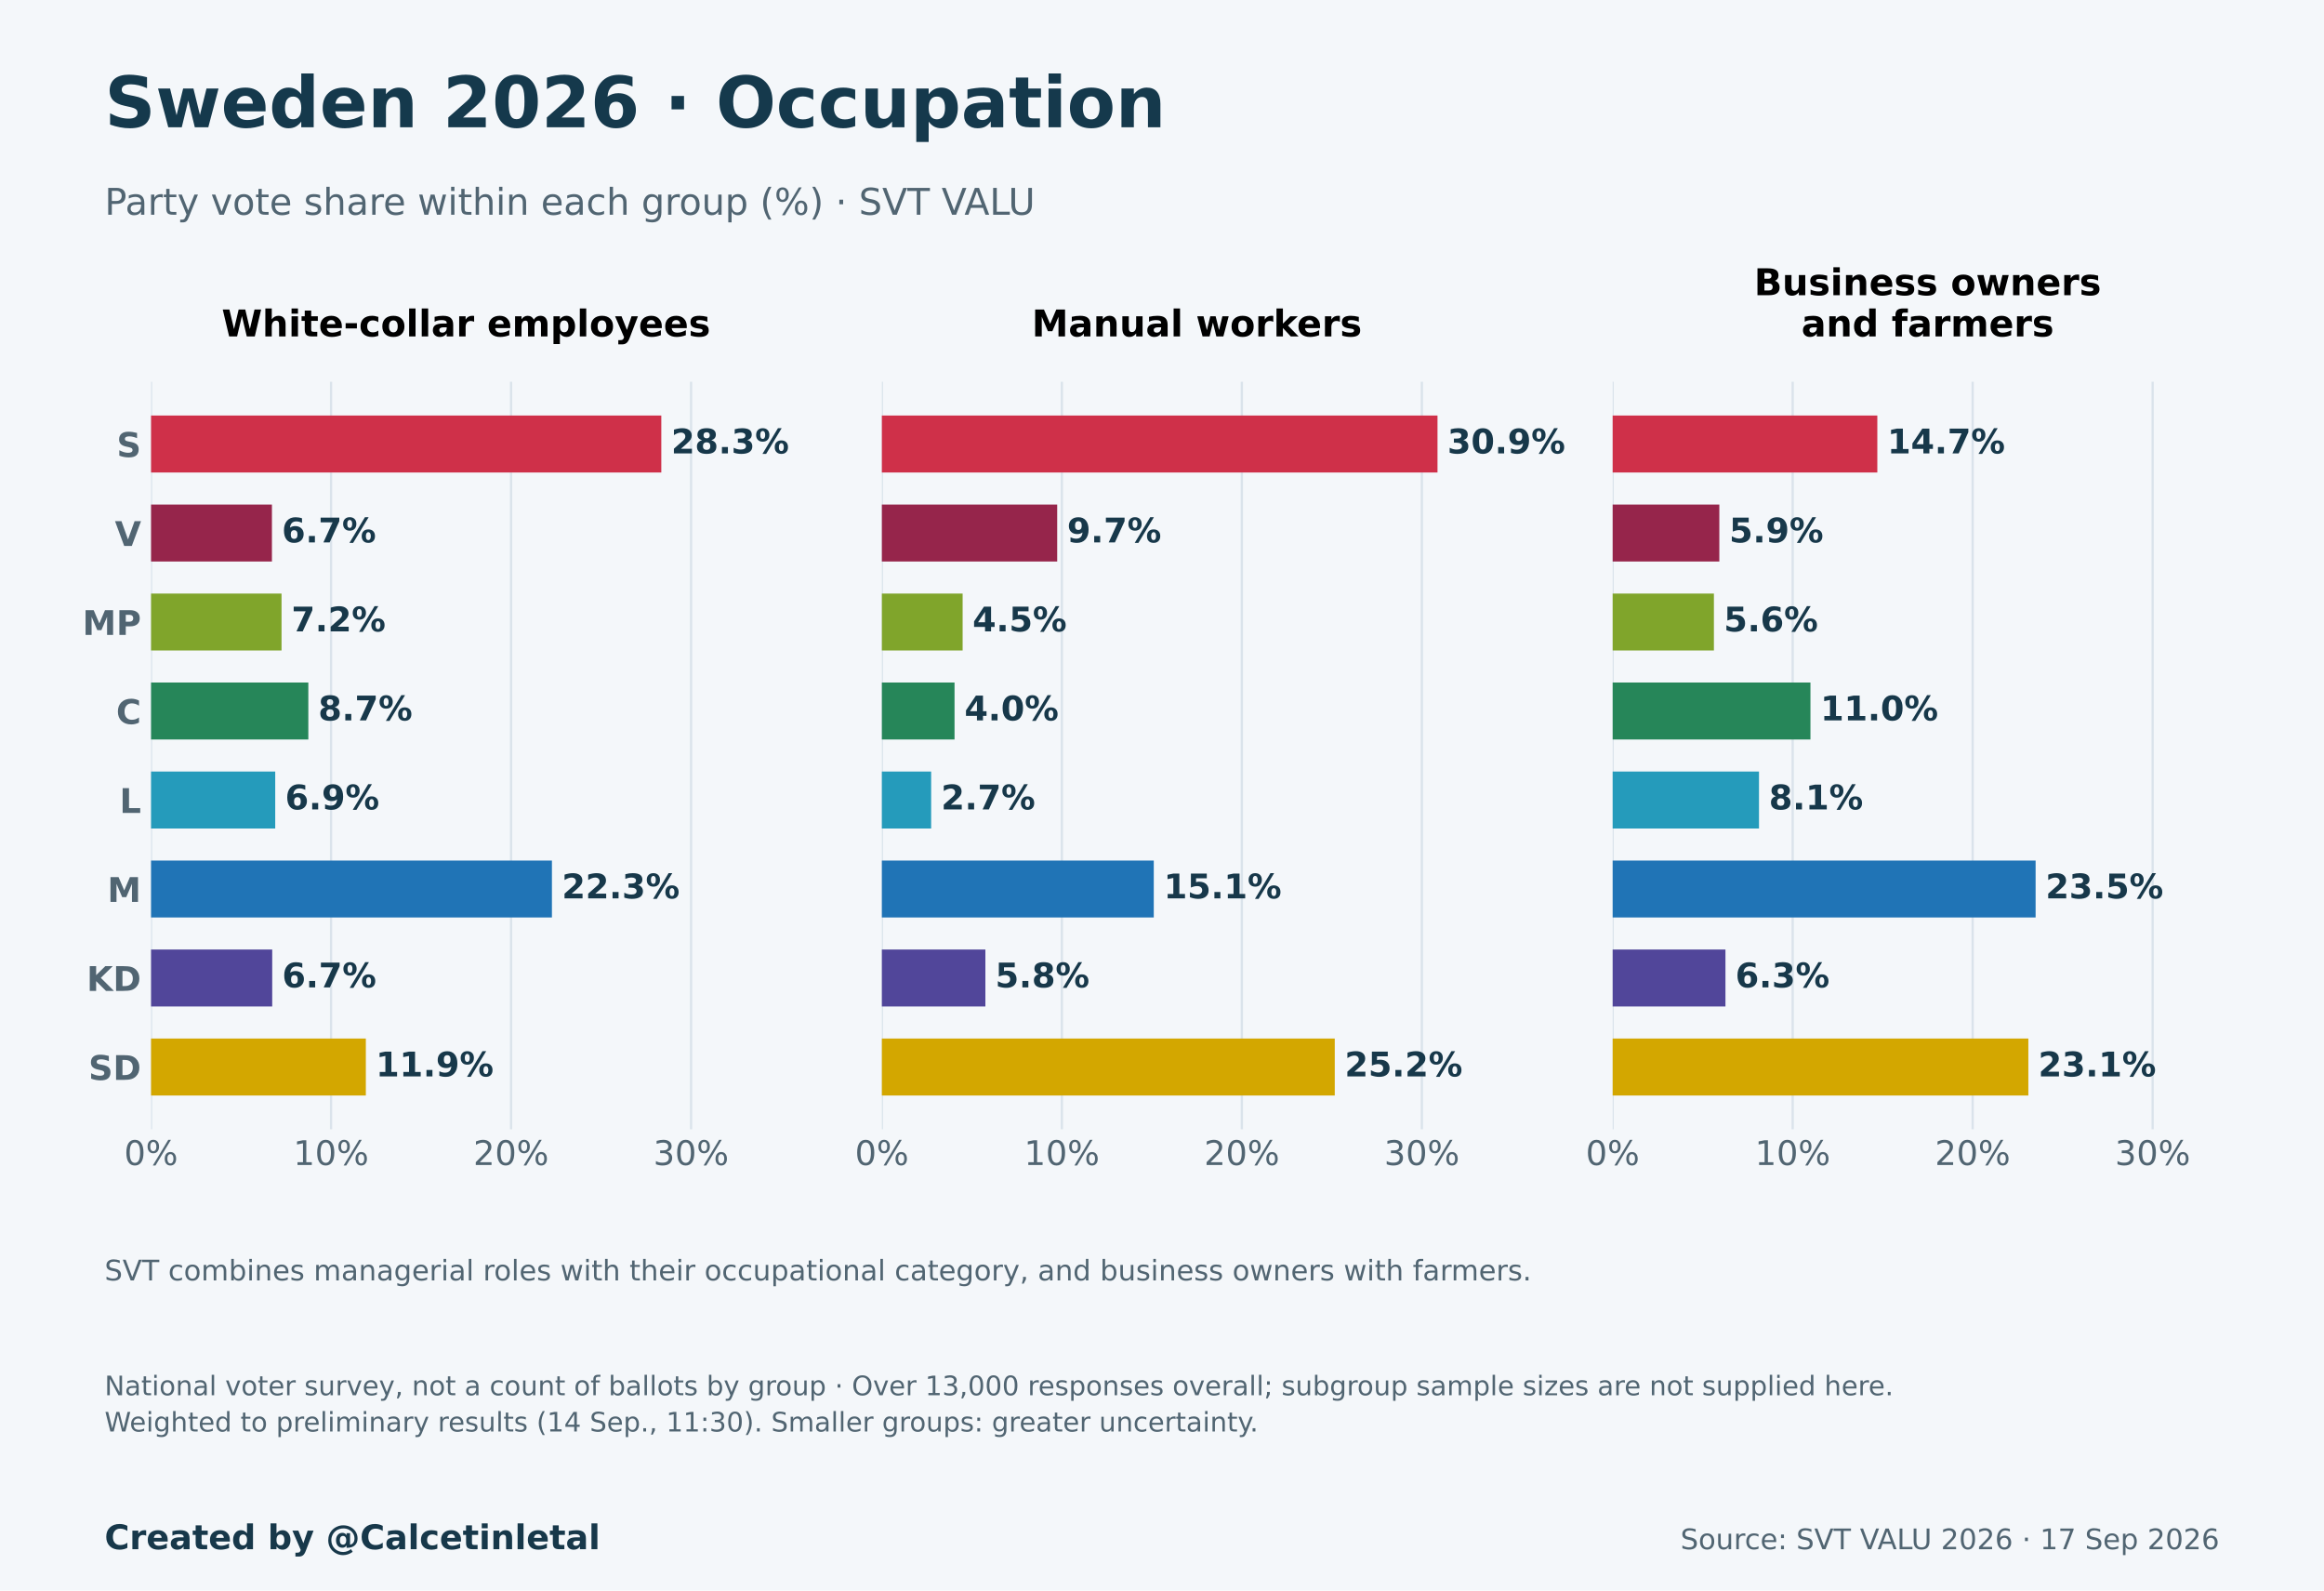
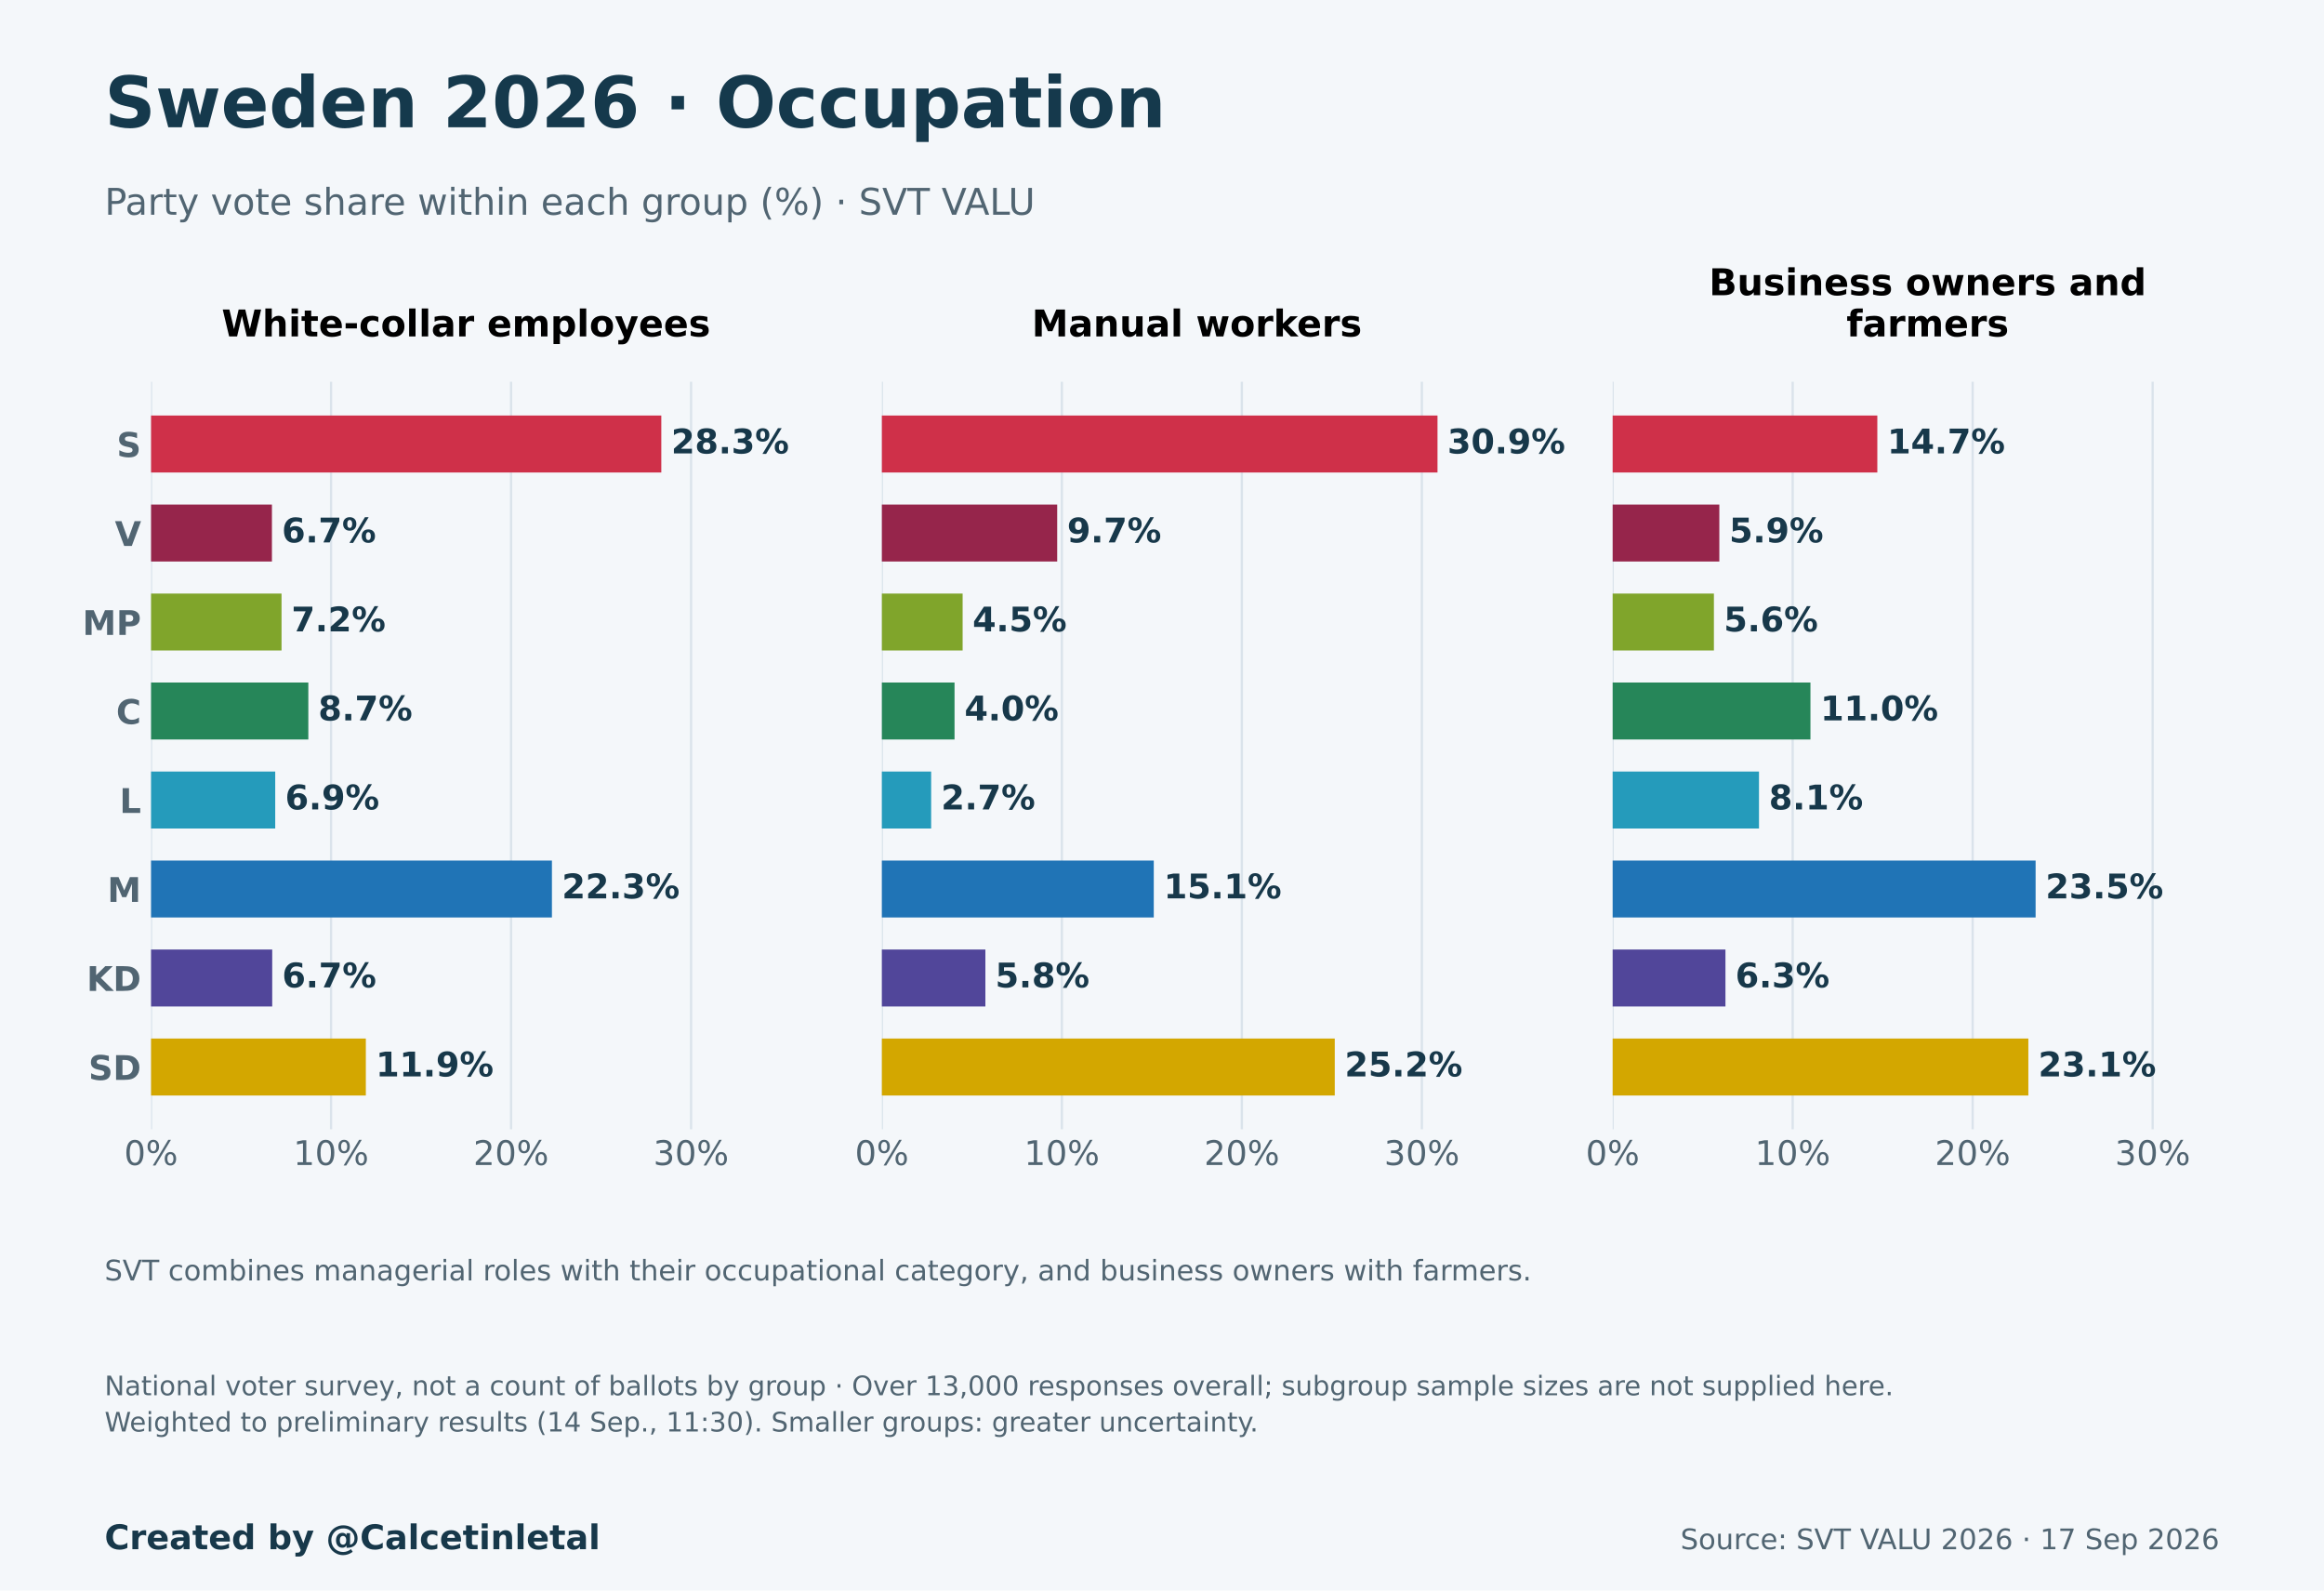
<svg xmlns="http://www.w3.org/2000/svg" xmlns:xlink="http://www.w3.org/1999/xlink" width="820.8pt" height="561.6pt" viewBox="0 0 820.8 561.6" version="1.1">
  <defs>
    <style type="text/css">*{stroke-linejoin: round; stroke-linecap: butt}</style>
  </defs>
  <g id="figure_1">
    <g id="patch_1">
      <path d="M 0 561.6 L 820.8 561.6 L 820.8 0 L 0 0 z " style="fill: #f4f7fa" />
    </g>
    <g id="axes_1">
      <g id="patch_2">
        <path d="M 53.352 398.736 L 275.858 398.736 L 275.858 134.784 L 53.352 134.784 z " style="fill: #f4f7fa" />
      </g>
      <g id="matplotlib.axis_1">
        <g id="xtick_1">
          <g id="line2d_1">
-             <path d="M 53.352 398.736 L 53.352 134.784 " clip-path="url(#p8a2e316f20)" style="fill: none; stroke: #dae3eb; stroke-width: 0.8; stroke-linecap: square" />
+             <path d="M 53.352 398.736 L 53.352 134.784 " clip-path="url(#p9bceb6de46)" style="fill: none; stroke: #dae3eb; stroke-width: 0.8; stroke-linecap: square" />
          </g>
          <g id="line2d_2" />
          <g id="text_1">
            <text style="font-size: 12px; font-family: 'DejaVu Sans'; text-anchor: middle; fill: #516572" x="53.352" y="411.354" transform="rotate(-0 53.352 411.3541)">0%</text>
          </g>
        </g>
        <g id="xtick_2">
          <g id="line2d_3">
-             <path d="M 116.925 398.736 L 116.925 134.784 " clip-path="url(#p8a2e316f20)" style="fill: none; stroke: #dae3eb; stroke-width: 0.8; stroke-linecap: square" />
+             <path d="M 116.925 398.736 L 116.925 134.784 " clip-path="url(#p9bceb6de46)" style="fill: none; stroke: #dae3eb; stroke-width: 0.8; stroke-linecap: square" />
          </g>
          <g id="line2d_4" />
          <g id="text_2">
            <text style="font-size: 12px; font-family: 'DejaVu Sans'; text-anchor: middle; fill: #516572" x="116.925" y="411.354" transform="rotate(-0 116.9252 411.3541)">10%</text>
          </g>
        </g>
        <g id="xtick_3">
          <g id="line2d_5">
-             <path d="M 180.498 398.736 L 180.498 134.784 " clip-path="url(#p8a2e316f20)" style="fill: none; stroke: #dae3eb; stroke-width: 0.8; stroke-linecap: square" />
+             <path d="M 180.498 398.736 L 180.498 134.784 " clip-path="url(#p9bceb6de46)" style="fill: none; stroke: #dae3eb; stroke-width: 0.8; stroke-linecap: square" />
          </g>
          <g id="line2d_6" />
          <g id="text_3">
            <text style="font-size: 12px; font-family: 'DejaVu Sans'; text-anchor: middle; fill: #516572" x="180.498" y="411.354" transform="rotate(-0 180.4983 411.3541)">20%</text>
          </g>
        </g>
        <g id="xtick_4">
          <g id="line2d_7">
-             <path d="M 244.071 398.736 L 244.071 134.784 " clip-path="url(#p8a2e316f20)" style="fill: none; stroke: #dae3eb; stroke-width: 0.8; stroke-linecap: square" />
+             <path d="M 244.071 398.736 L 244.071 134.784 " clip-path="url(#p9bceb6de46)" style="fill: none; stroke: #dae3eb; stroke-width: 0.8; stroke-linecap: square" />
          </g>
          <g id="line2d_8" />
          <g id="text_4">
            <text style="font-size: 12px; font-family: 'DejaVu Sans'; text-anchor: middle; fill: #516572" x="244.071" y="411.354" transform="rotate(-0 244.0714 411.3541)">30%</text>
          </g>
        </g>
      </g>
      <g id="matplotlib.axis_2">
        <g id="ytick_1">
          <g id="line2d_9" />
          <g id="text_5">
            <text style="font-weight: 700; font-size: 12px; font-family: 'DejaVu Sans'; text-anchor: end; fill: #516572" x="49.852" y="161.339" transform="rotate(-0 49.852 161.3391)">S</text>
          </g>
        </g>
        <g id="ytick_2">
          <g id="line2d_10" />
          <g id="text_6">
            <text style="font-weight: 700; font-size: 12px; font-family: 'DejaVu Sans'; text-anchor: end; fill: #516572" x="49.852" y="192.762" transform="rotate(-0 49.852 192.7619)">V</text>
          </g>
        </g>
        <g id="ytick_3">
          <g id="line2d_11" />
          <g id="text_7">
            <text style="font-weight: 700; font-size: 12px; font-family: 'DejaVu Sans'; text-anchor: end; fill: #516572" x="49.852" y="224.185" transform="rotate(-0 49.852 224.1848)">MP</text>
          </g>
        </g>
        <g id="ytick_4">
          <g id="line2d_12" />
          <g id="text_8">
            <text style="font-weight: 700; font-size: 12px; font-family: 'DejaVu Sans'; text-anchor: end; fill: #516572" x="49.852" y="255.608" transform="rotate(-0 49.852 255.6076)">C</text>
          </g>
        </g>
        <g id="ytick_5">
          <g id="line2d_13" />
          <g id="text_9">
            <text style="font-weight: 700; font-size: 12px; font-family: 'DejaVu Sans'; text-anchor: end; fill: #516572" x="49.852" y="287.03" transform="rotate(-0 49.852 287.0305)">L</text>
          </g>
        </g>
        <g id="ytick_6">
          <g id="line2d_14" />
          <g id="text_10">
            <text style="font-weight: 700; font-size: 12px; font-family: 'DejaVu Sans'; text-anchor: end; fill: #516572" x="49.852" y="318.453" transform="rotate(-0 49.852 318.4533)">M</text>
          </g>
        </g>
        <g id="ytick_7">
          <g id="line2d_15" />
          <g id="text_11">
            <text style="font-weight: 700; font-size: 12px; font-family: 'DejaVu Sans'; text-anchor: end; fill: #516572" x="49.852" y="349.876" transform="rotate(-0 49.852 349.8762)">KD</text>
          </g>
        </g>
        <g id="ytick_8">
          <g id="line2d_16" />
          <g id="text_12">
            <text style="font-weight: 700; font-size: 12px; font-family: 'DejaVu Sans'; text-anchor: end; fill: #516572" x="49.852" y="381.299" transform="rotate(-0 49.852 381.2991)">SD</text>
          </g>
        </g>
      </g>
      <g id="patch_3">
-         <path d="M 53.352 146.725 L 233.564 146.725 L 233.564 166.835 L 53.352 166.835 z " clip-path="url(#p8a2e316f20)" style="fill: #cf3049" />
+         <path d="M 53.352 146.725 L 233.564 146.725 L 233.564 166.835 L 53.352 166.835 z " clip-path="url(#p9bceb6de46)" style="fill: #cf3049" />
      </g>
      <g id="patch_4">
-         <path d="M 53.352 178.148 L 96.044 178.148 L 96.044 198.258 L 53.352 198.258 z " clip-path="url(#p8a2e316f20)" style="fill: #96254b" />
+         <path d="M 53.352 178.148 L 96.044 178.148 L 96.044 198.258 L 53.352 198.258 z " clip-path="url(#p9bceb6de46)" style="fill: #96254b" />
      </g>
      <g id="patch_5">
-         <path d="M 53.352 209.57 L 99.434 209.57 L 99.434 229.681 L 53.352 229.681 z " clip-path="url(#p8a2e316f20)" style="fill: #80a52b" />
+         <path d="M 53.352 209.57 L 99.434 209.57 L 99.434 229.681 L 53.352 229.681 z " clip-path="url(#p9bceb6de46)" style="fill: #80a52b" />
      </g>
      <g id="patch_6">
-         <path d="M 53.352 240.993 L 108.898 240.993 L 108.898 261.104 L 53.352 261.104 z " clip-path="url(#p8a2e316f20)" style="fill: #268659" />
+         <path d="M 53.352 240.993 L 108.898 240.993 L 108.898 261.104 L 53.352 261.104 z " clip-path="url(#p9bceb6de46)" style="fill: #268659" />
      </g>
      <g id="patch_7">
-         <path d="M 53.352 272.416 L 97.202 272.416 L 97.202 292.527 L 53.352 292.527 z " clip-path="url(#p8a2e316f20)" style="fill: #259bbb" />
+         <path d="M 53.352 272.416 L 97.202 272.416 L 97.202 292.527 L 53.352 292.527 z " clip-path="url(#p9bceb6de46)" style="fill: #259bbb" />
      </g>
      <g id="patch_8">
-         <path d="M 53.352 303.839 L 194.933 303.839 L 194.933 323.95 L 53.352 323.95 z " clip-path="url(#p8a2e316f20)" style="fill: #2074b6" />
+         <path d="M 53.352 303.839 L 194.933 303.839 L 194.933 323.95 L 53.352 323.95 z " clip-path="url(#p9bceb6de46)" style="fill: #2074b6" />
      </g>
      <g id="patch_9">
-         <path d="M 53.352 335.262 L 96.141 335.262 L 96.141 355.372 L 53.352 355.372 z " clip-path="url(#p8a2e316f20)" style="fill: #51469a" />
+         <path d="M 53.352 335.262 L 96.141 335.262 L 96.141 355.372 L 53.352 355.372 z " clip-path="url(#p9bceb6de46)" style="fill: #51469a" />
      </g>
      <g id="patch_10">
-         <path d="M 53.352 366.685 L 129.208 366.685 L 129.208 386.795 L 53.352 386.795 z " clip-path="url(#p8a2e316f20)" style="fill: #d3a700" />
+         <path d="M 53.352 366.685 L 129.208 366.685 L 129.208 386.795 L 53.352 386.795 z " clip-path="url(#p9bceb6de46)" style="fill: #d3a700" />
      </g>
      <g id="text_13">
        <text style="font-weight: 700; font-size: 12px; font-family: 'DejaVu Sans'; text-anchor: start; fill: #17384a" x="237.06" y="160.091" transform="rotate(-0 237.0601 160.0913)">28.3%</text>
      </g>
      <g id="text_14">
        <text style="font-weight: 700; font-size: 12px; font-family: 'DejaVu Sans'; text-anchor: start; fill: #17384a" x="99.54" y="191.514" transform="rotate(-0 99.54049 191.5141)">6.7%</text>
      </g>
      <g id="text_15">
        <text style="font-weight: 700; font-size: 12px; font-family: 'DejaVu Sans'; text-anchor: start; fill: #17384a" x="102.93" y="222.937" transform="rotate(-0 102.9303 222.937)">7.2%</text>
      </g>
      <g id="text_16">
        <text style="font-weight: 700; font-size: 12px; font-family: 'DejaVu Sans'; text-anchor: start; fill: #17384a" x="112.394" y="254.36" transform="rotate(-0 112.3943 254.3598)">8.7%</text>
      </g>
      <g id="text_17">
        <text style="font-weight: 700; font-size: 12px; font-family: 'DejaVu Sans'; text-anchor: start; fill: #17384a" x="100.699" y="285.783" transform="rotate(-0 100.6987 285.7827)">6.9%</text>
      </g>
      <g id="text_18">
        <text style="font-weight: 700; font-size: 12px; font-family: 'DejaVu Sans'; text-anchor: start; fill: #17384a" x="198.43" y="317.206" transform="rotate(-0 198.4296 317.2055)">22.3%</text>
      </g>
      <g id="text_19">
        <text style="font-weight: 700; font-size: 12px; font-family: 'DejaVu Sans'; text-anchor: start; fill: #17384a" x="99.638" y="348.628" transform="rotate(-0 99.63795 348.6284)">6.7%</text>
      </g>
      <g id="text_20">
        <text style="font-weight: 700; font-size: 12px; font-family: 'DejaVu Sans'; text-anchor: start; fill: #17384a" x="132.704" y="380.051" transform="rotate(-0 132.7041 380.0512)">11.9%</text>
      </g>
      <g id="text_21">
        <text style="font-weight: 700; font-size: 13px; font-family: 'DejaVu Sans'; text-anchor: middle" x="164.605" y="118.784" transform="rotate(-0 164.605 118.784)">White-collar employees</text>
      </g>
    </g>
    <g id="axes_2">
      <g id="patch_11">
        <path d="M 311.459 398.736 L 533.965 398.736 L 533.965 134.784 L 311.459 134.784 z " style="fill: #f4f7fa" />
      </g>
      <g id="matplotlib.axis_3">
        <g id="xtick_5">
          <g id="line2d_17">
-             <path d="M 311.459 398.736 L 311.459 134.784 " clip-path="url(#pf3f4964c47)" style="fill: none; stroke: #dae3eb; stroke-width: 0.8; stroke-linecap: square" />
+             <path d="M 311.459 398.736 L 311.459 134.784 " clip-path="url(#pb27338e031)" style="fill: none; stroke: #dae3eb; stroke-width: 0.8; stroke-linecap: square" />
          </g>
          <g id="line2d_18" />
          <g id="text_22">
            <text style="font-size: 12px; font-family: 'DejaVu Sans'; text-anchor: middle; fill: #516572" x="311.459" y="411.354" transform="rotate(-0 311.459 411.3541)">0%</text>
          </g>
        </g>
        <g id="xtick_6">
          <g id="line2d_19">
-             <path d="M 375.032 398.736 L 375.032 134.784 " clip-path="url(#pf3f4964c47)" style="fill: none; stroke: #dae3eb; stroke-width: 0.8; stroke-linecap: square" />
+             <path d="M 375.032 398.736 L 375.032 134.784 " clip-path="url(#pb27338e031)" style="fill: none; stroke: #dae3eb; stroke-width: 0.8; stroke-linecap: square" />
          </g>
          <g id="line2d_20" />
          <g id="text_23">
            <text style="font-size: 12px; font-family: 'DejaVu Sans'; text-anchor: middle; fill: #516572" x="375.032" y="411.354" transform="rotate(-0 375.0321 411.3541)">10%</text>
          </g>
        </g>
        <g id="xtick_7">
          <g id="line2d_21">
-             <path d="M 438.605 398.736 L 438.605 134.784 " clip-path="url(#pf3f4964c47)" style="fill: none; stroke: #dae3eb; stroke-width: 0.8; stroke-linecap: square" />
+             <path d="M 438.605 398.736 L 438.605 134.784 " clip-path="url(#pb27338e031)" style="fill: none; stroke: #dae3eb; stroke-width: 0.8; stroke-linecap: square" />
          </g>
          <g id="line2d_22" />
          <g id="text_24">
            <text style="font-size: 12px; font-family: 'DejaVu Sans'; text-anchor: middle; fill: #516572" x="438.605" y="411.354" transform="rotate(-0 438.6053 411.3541)">20%</text>
          </g>
        </g>
        <g id="xtick_8">
          <g id="line2d_23">
-             <path d="M 502.178 398.736 L 502.178 134.784 " clip-path="url(#pf3f4964c47)" style="fill: none; stroke: #dae3eb; stroke-width: 0.8; stroke-linecap: square" />
+             <path d="M 502.178 398.736 L 502.178 134.784 " clip-path="url(#pb27338e031)" style="fill: none; stroke: #dae3eb; stroke-width: 0.8; stroke-linecap: square" />
          </g>
          <g id="line2d_24" />
          <g id="text_25">
            <text style="font-size: 12px; font-family: 'DejaVu Sans'; text-anchor: middle; fill: #516572" x="502.178" y="411.354" transform="rotate(-0 502.1784 411.3541)">30%</text>
          </g>
        </g>
      </g>
      <g id="matplotlib.axis_4">
        <g id="ytick_9">
          <g id="line2d_25" />
        </g>
        <g id="ytick_10">
          <g id="line2d_26" />
        </g>
        <g id="ytick_11">
          <g id="line2d_27" />
        </g>
        <g id="ytick_12">
          <g id="line2d_28" />
        </g>
        <g id="ytick_13">
          <g id="line2d_29" />
        </g>
        <g id="ytick_14">
          <g id="line2d_30" />
        </g>
        <g id="ytick_15">
          <g id="line2d_31" />
        </g>
        <g id="ytick_16">
          <g id="line2d_32" />
        </g>
      </g>
      <g id="patch_12">
-         <path d="M 311.459 146.725 L 507.703 146.725 L 507.703 166.835 L 311.459 166.835 z " clip-path="url(#pf3f4964c47)" style="fill: #cf3049" />
+         <path d="M 311.459 146.725 L 507.703 146.725 L 507.703 166.835 L 311.459 166.835 z " clip-path="url(#pb27338e031)" style="fill: #cf3049" />
      </g>
      <g id="patch_13">
-         <path d="M 311.459 178.148 L 373.384 178.148 L 373.384 198.258 L 311.459 198.258 z " clip-path="url(#pf3f4964c47)" style="fill: #96254b" />
+         <path d="M 311.459 178.148 L 373.384 178.148 L 373.384 198.258 L 311.459 198.258 z " clip-path="url(#pb27338e031)" style="fill: #96254b" />
      </g>
      <g id="patch_14">
-         <path d="M 311.459 209.57 L 339.986 209.57 L 339.986 229.681 L 311.459 229.681 z " clip-path="url(#pf3f4964c47)" style="fill: #80a52b" />
+         <path d="M 311.459 209.57 L 339.986 209.57 L 339.986 229.681 L 311.459 229.681 z " clip-path="url(#pb27338e031)" style="fill: #80a52b" />
      </g>
      <g id="patch_15">
-         <path d="M 311.459 240.993 L 337.128 240.993 L 337.128 261.104 L 311.459 261.104 z " clip-path="url(#pf3f4964c47)" style="fill: #268659" />
+         <path d="M 311.459 240.993 L 337.128 240.993 L 337.128 261.104 L 311.459 261.104 z " clip-path="url(#pb27338e031)" style="fill: #268659" />
      </g>
      <g id="patch_16">
-         <path d="M 311.459 272.416 L 328.867 272.416 L 328.867 292.527 L 311.459 292.527 z " clip-path="url(#pf3f4964c47)" style="fill: #259bbb" />
+         <path d="M 311.459 272.416 L 328.867 272.416 L 328.867 292.527 L 311.459 292.527 z " clip-path="url(#pb27338e031)" style="fill: #259bbb" />
      </g>
      <g id="patch_17">
-         <path d="M 311.459 303.839 L 407.494 303.839 L 407.494 323.95 L 311.459 323.95 z " clip-path="url(#pf3f4964c47)" style="fill: #2074b6" />
+         <path d="M 311.459 303.839 L 407.494 303.839 L 407.494 323.95 L 311.459 323.95 z " clip-path="url(#pb27338e031)" style="fill: #2074b6" />
      </g>
      <g id="patch_18">
-         <path d="M 311.459 335.262 L 348.02 335.262 L 348.02 355.372 L 311.459 355.372 z " clip-path="url(#pf3f4964c47)" style="fill: #51469a" />
+         <path d="M 311.459 335.262 L 348.02 335.262 L 348.02 355.372 L 311.459 355.372 z " clip-path="url(#pb27338e031)" style="fill: #51469a" />
      </g>
      <g id="patch_19">
-         <path d="M 311.459 366.685 L 471.419 366.685 L 471.419 386.795 L 311.459 386.795 z " clip-path="url(#pf3f4964c47)" style="fill: #d3a700" />
+         <path d="M 311.459 366.685 L 471.419 366.685 L 471.419 386.795 L 311.459 386.795 z " clip-path="url(#pb27338e031)" style="fill: #d3a700" />
      </g>
      <g id="text_26">
        <text style="font-weight: 700; font-size: 12px; font-family: 'DejaVu Sans'; text-anchor: start; fill: #17384a" x="511.2" y="160.091" transform="rotate(-0 511.1999 160.0913)">30.9%</text>
      </g>
      <g id="text_27">
        <text style="font-weight: 700; font-size: 12px; font-family: 'DejaVu Sans'; text-anchor: start; fill: #17384a" x="376.881" y="191.514" transform="rotate(-0 376.8808 191.5141)">9.7%</text>
      </g>
      <g id="text_28">
        <text style="font-weight: 700; font-size: 12px; font-family: 'DejaVu Sans'; text-anchor: start; fill: #17384a" x="343.482" y="222.937" transform="rotate(-0 343.4821 222.937)">4.5%</text>
      </g>
      <g id="text_29">
        <text style="font-weight: 700; font-size: 12px; font-family: 'DejaVu Sans'; text-anchor: start; fill: #17384a" x="340.625" y="254.36" transform="rotate(-0 340.625 254.3598)">4.0%</text>
      </g>
      <g id="text_30">
        <text style="font-weight: 700; font-size: 12px; font-family: 'DejaVu Sans'; text-anchor: start; fill: #17384a" x="332.363" y="285.783" transform="rotate(-0 332.3633 285.7827)">2.7%</text>
      </g>
      <g id="text_31">
        <text style="font-weight: 700; font-size: 12px; font-family: 'DejaVu Sans'; text-anchor: start; fill: #17384a" x="410.991" y="317.206" transform="rotate(-0 410.9909 317.2055)">15.1%</text>
      </g>
      <g id="text_32">
        <text style="font-weight: 700; font-size: 12px; font-family: 'DejaVu Sans'; text-anchor: start; fill: #17384a" x="351.517" y="348.628" transform="rotate(-0 351.5166 348.6284)">5.8%</text>
      </g>
      <g id="text_33">
        <text style="font-weight: 700; font-size: 12px; font-family: 'DejaVu Sans'; text-anchor: start; fill: #17384a" x="474.915" y="380.051" transform="rotate(-0 474.9152 380.0512)">25.2%</text>
      </g>
      <g id="text_34">
        <text style="font-weight: 700; font-size: 13px; font-family: 'DejaVu Sans'; text-anchor: middle" x="422.712" y="118.784" transform="rotate(-0 422.712 118.784)">Manual workers</text>
      </g>
    </g>
    <g id="axes_3">
      <g id="patch_20">
        <path d="M 569.566 398.736 L 792.072 398.736 L 792.072 134.784 L 569.566 134.784 z " style="fill: #f4f7fa" />
      </g>
      <g id="matplotlib.axis_5">
        <g id="xtick_9">
          <g id="line2d_33">
-             <path d="M 569.566 398.736 L 569.566 134.784 " clip-path="url(#p9c6c9c6cc2)" style="fill: none; stroke: #dae3eb; stroke-width: 0.8; stroke-linecap: square" />
+             <path d="M 569.566 398.736 L 569.566 134.784 " clip-path="url(#pb9c436e941)" style="fill: none; stroke: #dae3eb; stroke-width: 0.8; stroke-linecap: square" />
          </g>
          <g id="line2d_34" />
          <g id="text_35">
            <text style="font-size: 12px; font-family: 'DejaVu Sans'; text-anchor: middle; fill: #516572" x="569.566" y="411.354" transform="rotate(-0 569.566 411.3541)">0%</text>
          </g>
        </g>
        <g id="xtick_10">
          <g id="line2d_35">
-             <path d="M 633.139 398.736 L 633.139 134.784 " clip-path="url(#p9c6c9c6cc2)" style="fill: none; stroke: #dae3eb; stroke-width: 0.8; stroke-linecap: square" />
+             <path d="M 633.139 398.736 L 633.139 134.784 " clip-path="url(#pb9c436e941)" style="fill: none; stroke: #dae3eb; stroke-width: 0.8; stroke-linecap: square" />
          </g>
          <g id="line2d_36" />
          <g id="text_36">
            <text style="font-size: 12px; font-family: 'DejaVu Sans'; text-anchor: middle; fill: #516572" x="633.139" y="411.354" transform="rotate(-0 633.1391 411.3541)">10%</text>
          </g>
        </g>
        <g id="xtick_11">
          <g id="line2d_37">
-             <path d="M 696.712 398.736 L 696.712 134.784 " clip-path="url(#p9c6c9c6cc2)" style="fill: none; stroke: #dae3eb; stroke-width: 0.8; stroke-linecap: square" />
+             <path d="M 696.712 398.736 L 696.712 134.784 " clip-path="url(#pb9c436e941)" style="fill: none; stroke: #dae3eb; stroke-width: 0.8; stroke-linecap: square" />
          </g>
          <g id="line2d_38" />
          <g id="text_37">
            <text style="font-size: 12px; font-family: 'DejaVu Sans'; text-anchor: middle; fill: #516572" x="696.712" y="411.354" transform="rotate(-0 696.7123 411.3541)">20%</text>
          </g>
        </g>
        <g id="xtick_12">
          <g id="line2d_39">
-             <path d="M 760.285 398.736 L 760.285 134.784 " clip-path="url(#p9c6c9c6cc2)" style="fill: none; stroke: #dae3eb; stroke-width: 0.8; stroke-linecap: square" />
+             <path d="M 760.285 398.736 L 760.285 134.784 " clip-path="url(#pb9c436e941)" style="fill: none; stroke: #dae3eb; stroke-width: 0.8; stroke-linecap: square" />
          </g>
          <g id="line2d_40" />
          <g id="text_38">
            <text style="font-size: 12px; font-family: 'DejaVu Sans'; text-anchor: middle; fill: #516572" x="760.285" y="411.354" transform="rotate(-0 760.2854 411.3541)">30%</text>
          </g>
        </g>
      </g>
      <g id="matplotlib.axis_6">
        <g id="ytick_17">
          <g id="line2d_41" />
        </g>
        <g id="ytick_18">
          <g id="line2d_42" />
        </g>
        <g id="ytick_19">
          <g id="line2d_43" />
        </g>
        <g id="ytick_20">
          <g id="line2d_44" />
        </g>
        <g id="ytick_21">
          <g id="line2d_45" />
        </g>
        <g id="ytick_22">
          <g id="line2d_46" />
        </g>
        <g id="ytick_23">
          <g id="line2d_47" />
        </g>
        <g id="ytick_24">
          <g id="line2d_48" />
        </g>
      </g>
      <g id="patch_21">
-         <path d="M 569.566 146.725 L 663.041 146.725 L 663.041 166.835 L 569.566 166.835 z " clip-path="url(#p9c6c9c6cc2)" style="fill: #cf3049" />
+         <path d="M 569.566 146.725 L 663.041 146.725 L 663.041 166.835 L 569.566 166.835 z " clip-path="url(#pb9c436e941)" style="fill: #cf3049" />
      </g>
      <g id="patch_22">
-         <path d="M 569.566 178.148 L 607.242 178.148 L 607.242 198.258 L 569.566 198.258 z " clip-path="url(#p9c6c9c6cc2)" style="fill: #96254b" />
+         <path d="M 569.566 178.148 L 607.242 178.148 L 607.242 198.258 L 569.566 198.258 z " clip-path="url(#pb9c436e941)" style="fill: #96254b" />
      </g>
      <g id="patch_23">
-         <path d="M 569.566 209.57 L 605.327 209.57 L 605.327 229.681 L 569.566 229.681 z " clip-path="url(#p9c6c9c6cc2)" style="fill: #80a52b" />
+         <path d="M 569.566 209.57 L 605.327 209.57 L 605.327 229.681 L 569.566 229.681 z " clip-path="url(#pb9c436e941)" style="fill: #80a52b" />
      </g>
      <g id="patch_24">
-         <path d="M 569.566 240.993 L 639.421 240.993 L 639.421 261.104 L 569.566 261.104 z " clip-path="url(#p9c6c9c6cc2)" style="fill: #268659" />
+         <path d="M 569.566 240.993 L 639.421 240.993 L 639.421 261.104 L 569.566 261.104 z " clip-path="url(#pb9c436e941)" style="fill: #268659" />
      </g>
      <g id="patch_25">
-         <path d="M 569.566 272.416 L 621.25 272.416 L 621.25 292.527 L 569.566 292.527 z " clip-path="url(#p9c6c9c6cc2)" style="fill: #259bbb" />
+         <path d="M 569.566 272.416 L 621.25 272.416 L 621.25 292.527 L 569.566 292.527 z " clip-path="url(#pb9c436e941)" style="fill: #259bbb" />
      </g>
      <g id="patch_26">
-         <path d="M 569.566 303.839 L 718.947 303.839 L 718.947 323.95 L 569.566 323.95 z " clip-path="url(#p9c6c9c6cc2)" style="fill: #2074b6" />
+         <path d="M 569.566 303.839 L 718.947 303.839 L 718.947 323.95 L 569.566 323.95 z " clip-path="url(#pb9c436e941)" style="fill: #2074b6" />
      </g>
      <g id="patch_27">
-         <path d="M 569.566 335.262 L 609.401 335.262 L 609.401 355.372 L 569.566 355.372 z " clip-path="url(#p9c6c9c6cc2)" style="fill: #51469a" />
+         <path d="M 569.566 335.262 L 609.401 335.262 L 609.401 355.372 L 569.566 355.372 z " clip-path="url(#pb9c436e941)" style="fill: #51469a" />
      </g>
      <g id="patch_28">
-         <path d="M 569.566 366.685 L 716.383 366.685 L 716.383 386.795 L 569.566 386.795 z " clip-path="url(#p9c6c9c6cc2)" style="fill: #d3a700" />
+         <path d="M 569.566 366.685 L 716.383 366.685 L 716.383 386.795 L 569.566 386.795 z " clip-path="url(#pb9c436e941)" style="fill: #d3a700" />
      </g>
      <g id="text_39">
        <text style="font-weight: 700; font-size: 12px; font-family: 'DejaVu Sans'; text-anchor: start; fill: #17384a" x="666.537" y="160.091" transform="rotate(-0 666.5374 160.0913)">14.7%</text>
      </g>
      <g id="text_40">
        <text style="font-weight: 700; font-size: 12px; font-family: 'DejaVu Sans'; text-anchor: start; fill: #17384a" x="610.738" y="191.514" transform="rotate(-0 610.7381 191.5141)">5.9%</text>
      </g>
      <g id="text_41">
        <text style="font-weight: 700; font-size: 12px; font-family: 'DejaVu Sans'; text-anchor: start; fill: #17384a" x="608.823" y="222.937" transform="rotate(-0 608.8233 222.937)">5.6%</text>
      </g>
      <g id="text_42">
        <text style="font-weight: 700; font-size: 12px; font-family: 'DejaVu Sans'; text-anchor: start; fill: #17384a" x="642.918" y="254.36" transform="rotate(-0 642.9177 254.3598)">11.0%</text>
      </g>
      <g id="text_43">
        <text style="font-weight: 700; font-size: 12px; font-family: 'DejaVu Sans'; text-anchor: start; fill: #17384a" x="624.747" y="285.783" transform="rotate(-0 624.7469 285.7827)">8.1%</text>
      </g>
      <g id="text_44">
        <text style="font-weight: 700; font-size: 12px; font-family: 'DejaVu Sans'; text-anchor: start; fill: #17384a" x="722.443" y="317.206" transform="rotate(-0 722.4433 317.2055)">23.5%</text>
      </g>
      <g id="text_45">
        <text style="font-weight: 700; font-size: 12px; font-family: 'DejaVu Sans'; text-anchor: start; fill: #17384a" x="612.898" y="348.628" transform="rotate(-0 612.8978 348.6284)">6.3%</text>
      </g>
      <g id="text_46">
        <text style="font-weight: 700; font-size: 12px; font-family: 'DejaVu Sans'; text-anchor: start; fill: #17384a" x="719.879" y="380.051" transform="rotate(-0 719.8793 380.0512)">23.1%</text>
      </g>
      <g id="text_47">
-         <text style="font-weight: 700; font-size: 13px; font-family: 'DejaVu Sans'" transform="translate(619.524 104.2268)">Business owners</text>
-         <text style="font-weight: 700; font-size: 13px; font-family: 'DejaVu Sans'" transform="translate(636.2148 118.784)">and farmers</text>
+         <text style="font-weight: 700; font-size: 13px; font-family: 'DejaVu Sans'" transform="translate(603.5949 104.2268)">Business owners and</text>
+         <text style="font-weight: 700; font-size: 13px; font-family: 'DejaVu Sans'" transform="translate(652.1438 118.784)">farmers</text>
      </g>
    </g>
    <g id="text_48">
      <text style="font-weight: 700; font-size: 25px; font-family: 'DejaVu Sans'; text-anchor: start; fill: #15394c" x="36.936" y="44.928" transform="rotate(-0 36.936 44.928)">Sweden 2026 · Occupation</text>
    </g>
    <g id="text_49">
      <text style="font-size: 13px; font-family: 'DejaVu Sans'; text-anchor: start; fill: #516572" x="36.936" y="75.816" transform="rotate(-0 36.936 75.816)">Party vote share within each group (%) · SVT VALU</text>
    </g>
    <g id="text_50">
      <text style="font-size: 10px; font-family: 'DejaVu Sans'; text-anchor: start; fill: #516572" x="36.936" y="452.088" transform="rotate(-0 36.936 452.088)">SVT combines managerial roles with their occupational category, and business owners with farmers.</text>
    </g>
    <g id="text_51">
      <text style="font-size: 9.5px; font-family: 'DejaVu Sans'; fill: #516572" transform="translate(36.936 492.6365)">National voter survey, not a count of ballots by group · Over 13,000 responses overall; subgroup sample sizes are not supplied here.</text>
      <text style="font-size: 9.5px; font-family: 'DejaVu Sans'; fill: #516572" transform="translate(36.936 505.44)">Weighted to preliminary results (14 Sep., 11:30). Smaller groups: greater uncertainty.</text>
    </g>
    <g id="text_52">
      <a xlink:href="https://x.com/Calcetinletal">
        <text style="font-weight: 700; font-size: 12px; font-family: 'DejaVu Sans'; text-anchor: start; fill: #17384a" x="36.936" y="546.998" transform="rotate(-0 36.936 546.9984)">Created by @Calcetinletal</text>
      </a>
    </g>
    <g id="text_53">
      <a xlink:href="https://www.svt.se/nyheter/sa-rostade-olika-valjargrupper-gr3b30">
        <text style="font-size: 10px; font-family: 'DejaVu Sans'; text-anchor: end; fill: #516572" x="783.864" y="546.998" transform="rotate(-0 783.864 546.9984)">Source: SVT VALU 2026 · 17 Sep 2026</text>
      </a>
    </g>
  </g>
  <defs>
-     <clipPath id="p8a2e316f20">
+     <clipPath id="p9bceb6de46">
      <rect x="53.352" y="134.784" width="222.506" height="263.952" />
    </clipPath>
-     <clipPath id="pf3f4964c47">
+     <clipPath id="pb27338e031">
      <rect x="311.459" y="134.784" width="222.506" height="263.952" />
    </clipPath>
-     <clipPath id="p9c6c9c6cc2">
+     <clipPath id="pb9c436e941">
      <rect x="569.566" y="134.784" width="222.506" height="263.952" />
    </clipPath>
  </defs>
</svg>
